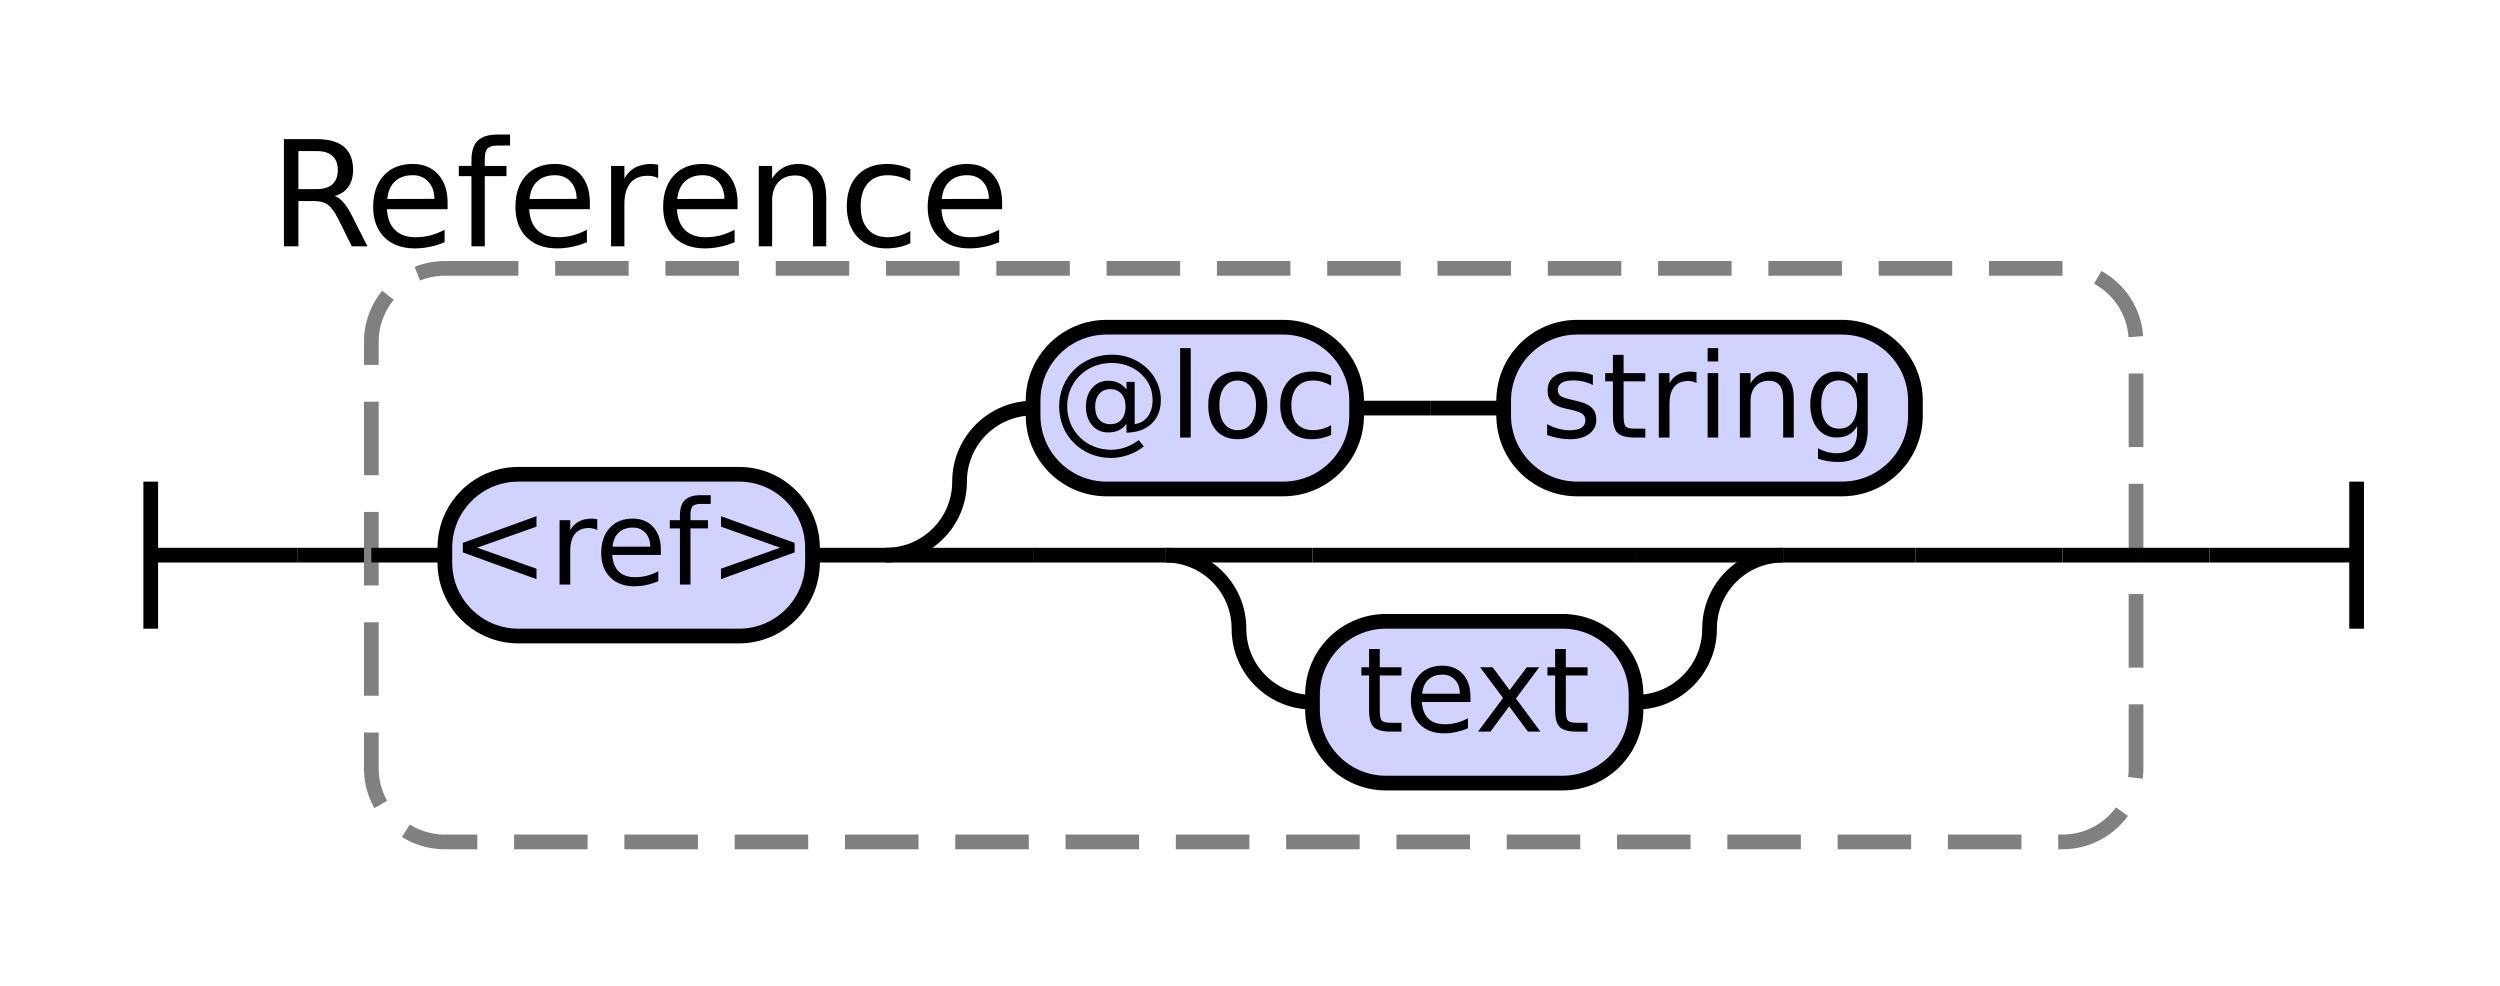
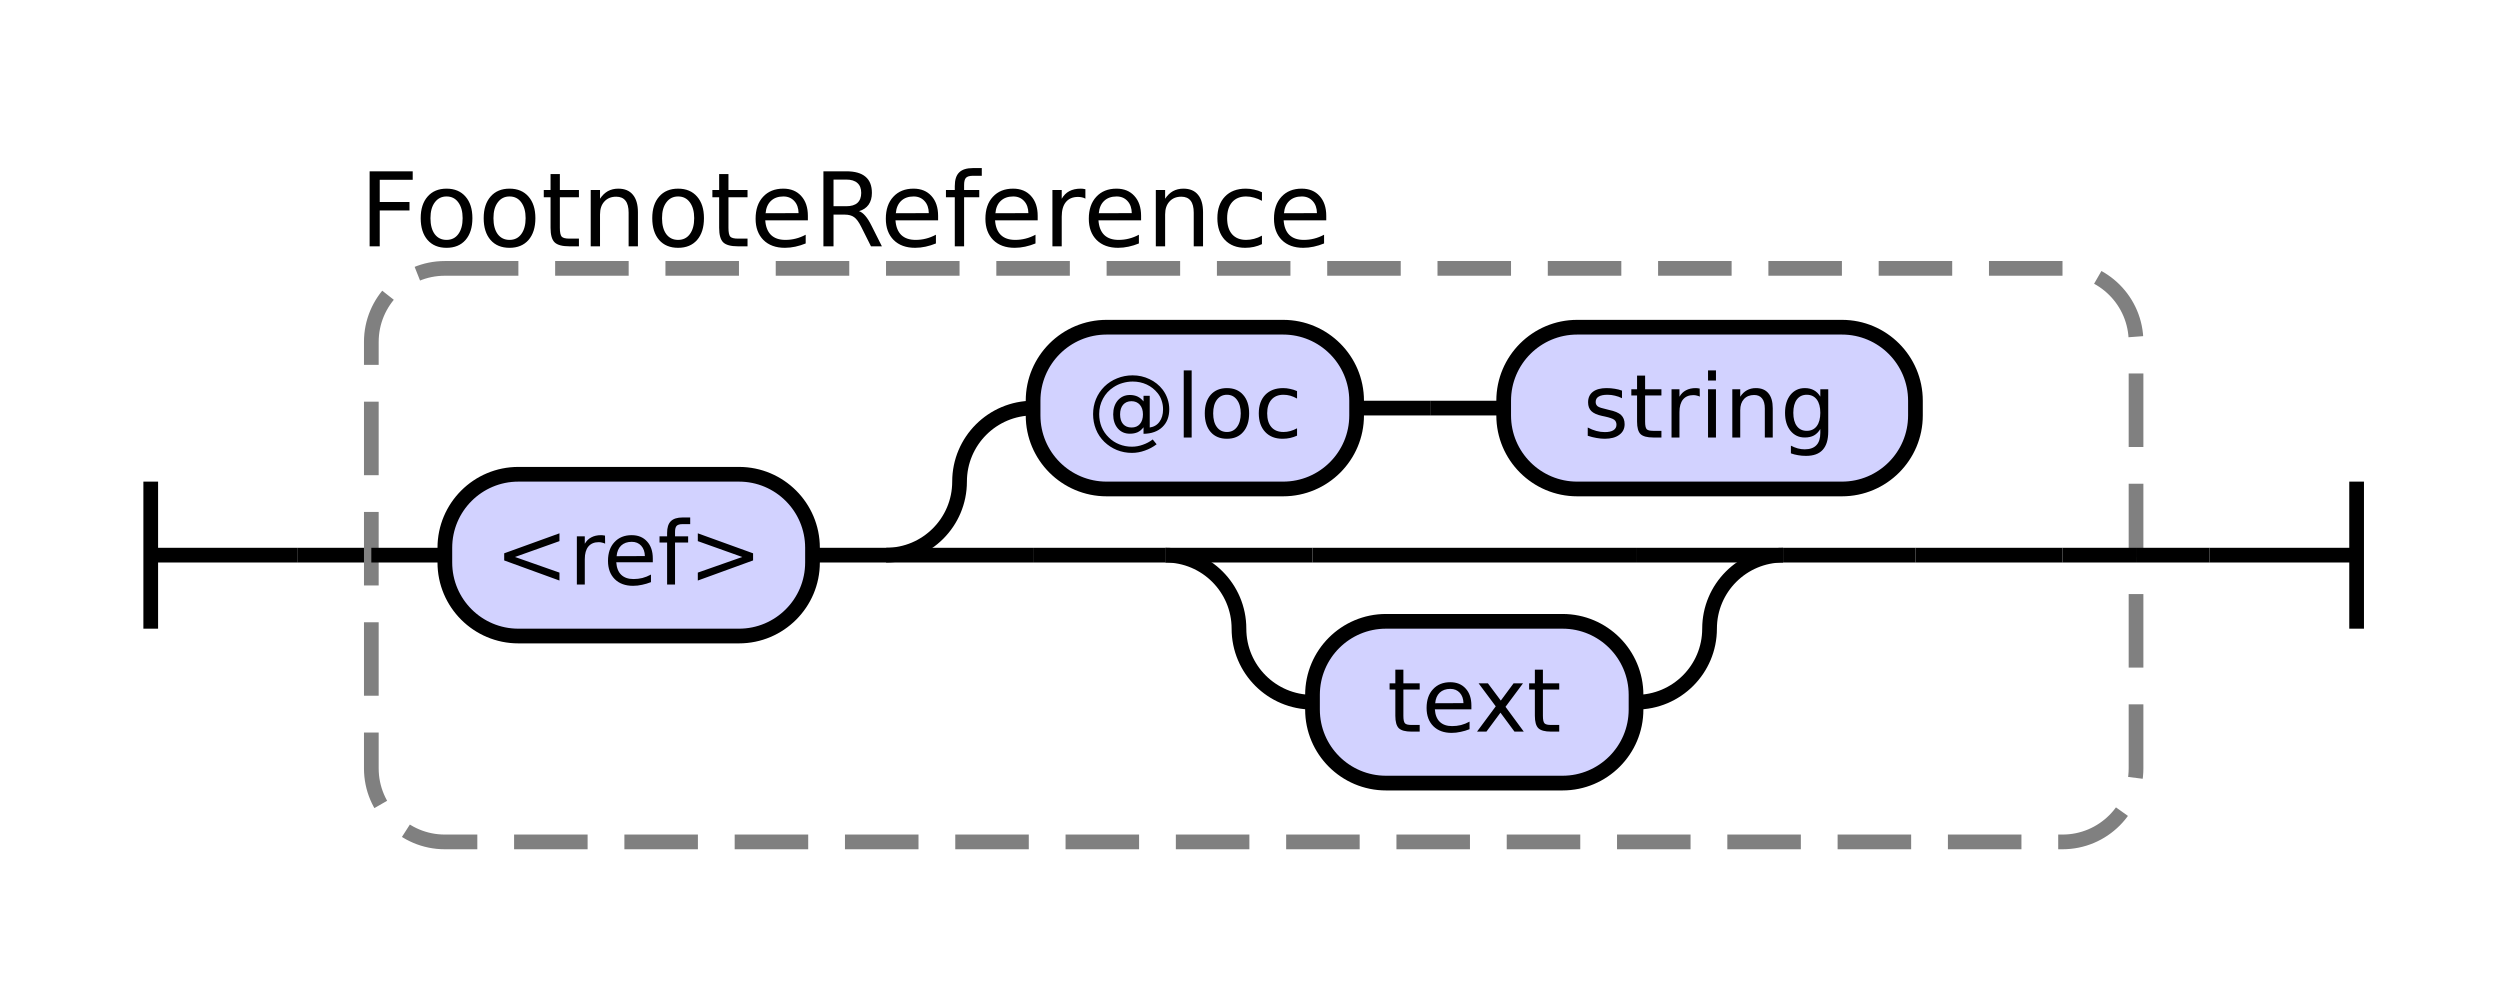
- <svg xmlns="http://www.w3.org/2000/svg" class="railroad-diagram" height="134" viewBox="0 0 340 134" width="340">
+ <svg xmlns="http://www.w3.org/2000/svg" class="railroad-diagram" height="134" viewBox="0 0 340.0 134" width="340.0">
  <g transform="translate(.5 .5)">
    <style>/*  */
    svg.railroad-diagram {
        background-color:hsl(30,20%,95%);
    }
    svg.railroad-diagram path {
        stroke-width: 2;
        stroke: black;
        fill: none;
    }
    svg.railroad-diagram text {
-         font-size: 12pt;
+         font-size: 12px;
        text-anchor: middle;
        font-family: DejaVu Sans;
    }
    svg.railroad-diagram text.label {
        text-anchor:start;
    }
    svg.railroad-diagram text.comment {
        font-family: DejaVu Sans;
-         font-size: 15pt;
+         font-size: 14px;
    }
    svg.railroad-diagram rect{
        stroke-width: 2;
        stroke:black;
        fill: rgb(210, 210, 255);
    }
    svg.railroad-diagram rect.group-box {
        stroke: gray;
        stroke-dasharray: 10 5;
        fill: none;
    }
    .terminal {
        font-family: DejaVu Sans;
    }

/*  */
</style>
    <g>
      <path d="M 20 65 v 20 m 0 -10 h 20" />
    </g>
    <path d="M 40 75 h 10" />
    <g>
      <path d="M 50 75 h 0.0" />
      <path d="M 290.0 75 h 0.0" />
-       <rect class="group-box" height="78" rx="10" ry="10" width="240" x="50.0" y="36" />
+       <rect class="group-box" height="78" rx="10" ry="10" width="240.0" x="50.0" y="36" />
      <g>
        <path d="M 50.0 75 h 10.0" />
        <path d="M 280.0 75 h 10.0" />
        <g class="terminal ">
          <path d="M 60.0 75 h 0.0" />
          <path d="M 110.0 75 h 0.0" />
-           <rect height="22" rx="10" ry="10" width="50" x="60.0" y="64" />
+           <rect height="22" rx="10" ry="10" width="50.0" x="60.0" y="64" />
          <text x="85.0" y="79">&lt;ref&gt;</text>
        </g>
        <path d="M 110.0 75 h 10" />
        <g>
          <path d="M 120.0 75 h 0.0" />
          <path d="M 280.0 75 h 0.0" />
          <path d="M 120.0 75 a 10 10 0 0 0 10 -10 v 0 a 10 10 0 0 1 10 -10" />
          <g>
            <path d="M 140.0 55 h 0.0" />
            <path d="M 260.0 55 h 0.0" />
            <g class="terminal ">
              <path d="M 140.0 55 h 0.0" />
              <path d="M 184.0 55 h 0.0" />
-               <rect height="22" rx="10" ry="10" width="44" x="140.0" y="44" />
+               <rect height="22" rx="10" ry="10" width="44.0" x="140.0" y="44" />
              <text x="162.0" y="59">@loc</text>
            </g>
            <path d="M 184.0 55 h 10" />
            <path d="M 194.0 55 h 10" />
            <g class="terminal ">
              <path d="M 204.0 55 h 0.0" />
              <path d="M 260.0 55 h 0.0" />
-               <rect height="22" rx="10" ry="10" width="56" x="204.0" y="44" />
+               <rect height="22" rx="10" ry="10" width="56.0" x="204.0" y="44" />
              <text x="232.0" y="59">string</text>
            </g>
          </g>
          <path d="M 120.0 75 h 20" />
          <g>
            <path d="M 140.0 75 h 18.0" />
            <path d="M 242.0 75 h 18.0" />
            <path d="M 158.0 75 h 20" />
            <g>
-               <path d="M 178.0 75 h 44" />
+               <path d="M 178.0 75 h 44.0" />
            </g>
            <path d="M 222.0 75 h 20" />
            <path d="M 158.0 75 a 10 10 0 0 1 10 10 v 0 a 10 10 0 0 0 10 10" />
            <g class="terminal ">
              <path d="M 178.0 95 h 0.0" />
              <path d="M 222.0 95 h 0.0" />
-               <rect height="22" rx="10" ry="10" width="44" x="178.0" y="84" />
+               <rect height="22" rx="10" ry="10" width="44.0" x="178.0" y="84" />
              <text x="200.0" y="99">text</text>
            </g>
            <path d="M 222.0 95 a 10 10 0 0 0 10 -10 v 0 a 10 10 0 0 1 10 -10" />
          </g>
          <path d="M 260.0 75 h 20" />
        </g>
      </g>
      <g class="non-terminal ">
        <path d="M 50.0 28 h 0.0" />
-         <path d="M 123.0 28 h 0.0" />
-         <text class="comment" x="86.5" y="33">Reference</text>
+         <path d="M 179.0 28 h 0.0" />
+         <text class="comment" x="114.5" y="33">FootnoteReference</text>
      </g>
    </g>
-     <path d="M 290 75 h 10" />
-     <path d="M 300 75 h 20 m 0 -10 v 20" />
+     <path d="M 290.0 75 h 10" />
+     <path d="M 300.0 75 h 20 m 0 -10 v 20" />
  </g>
</svg>
